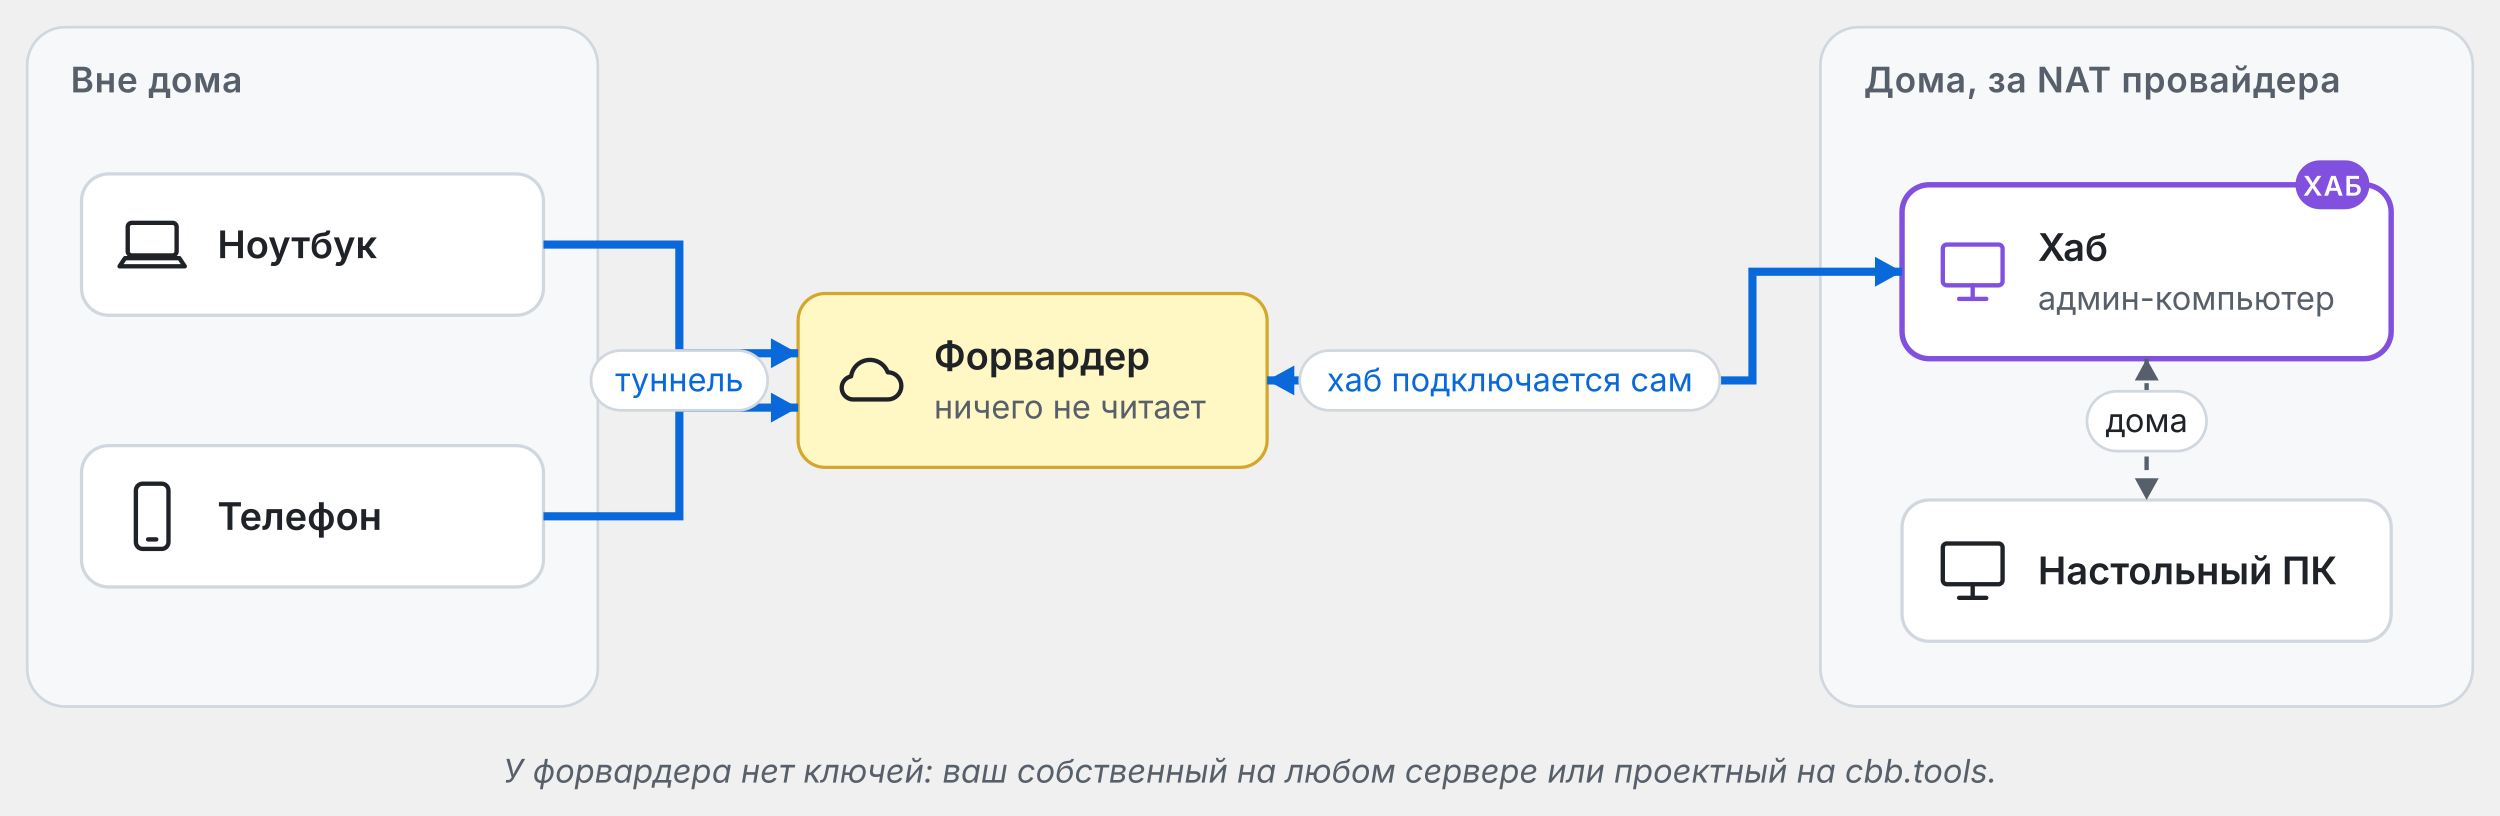
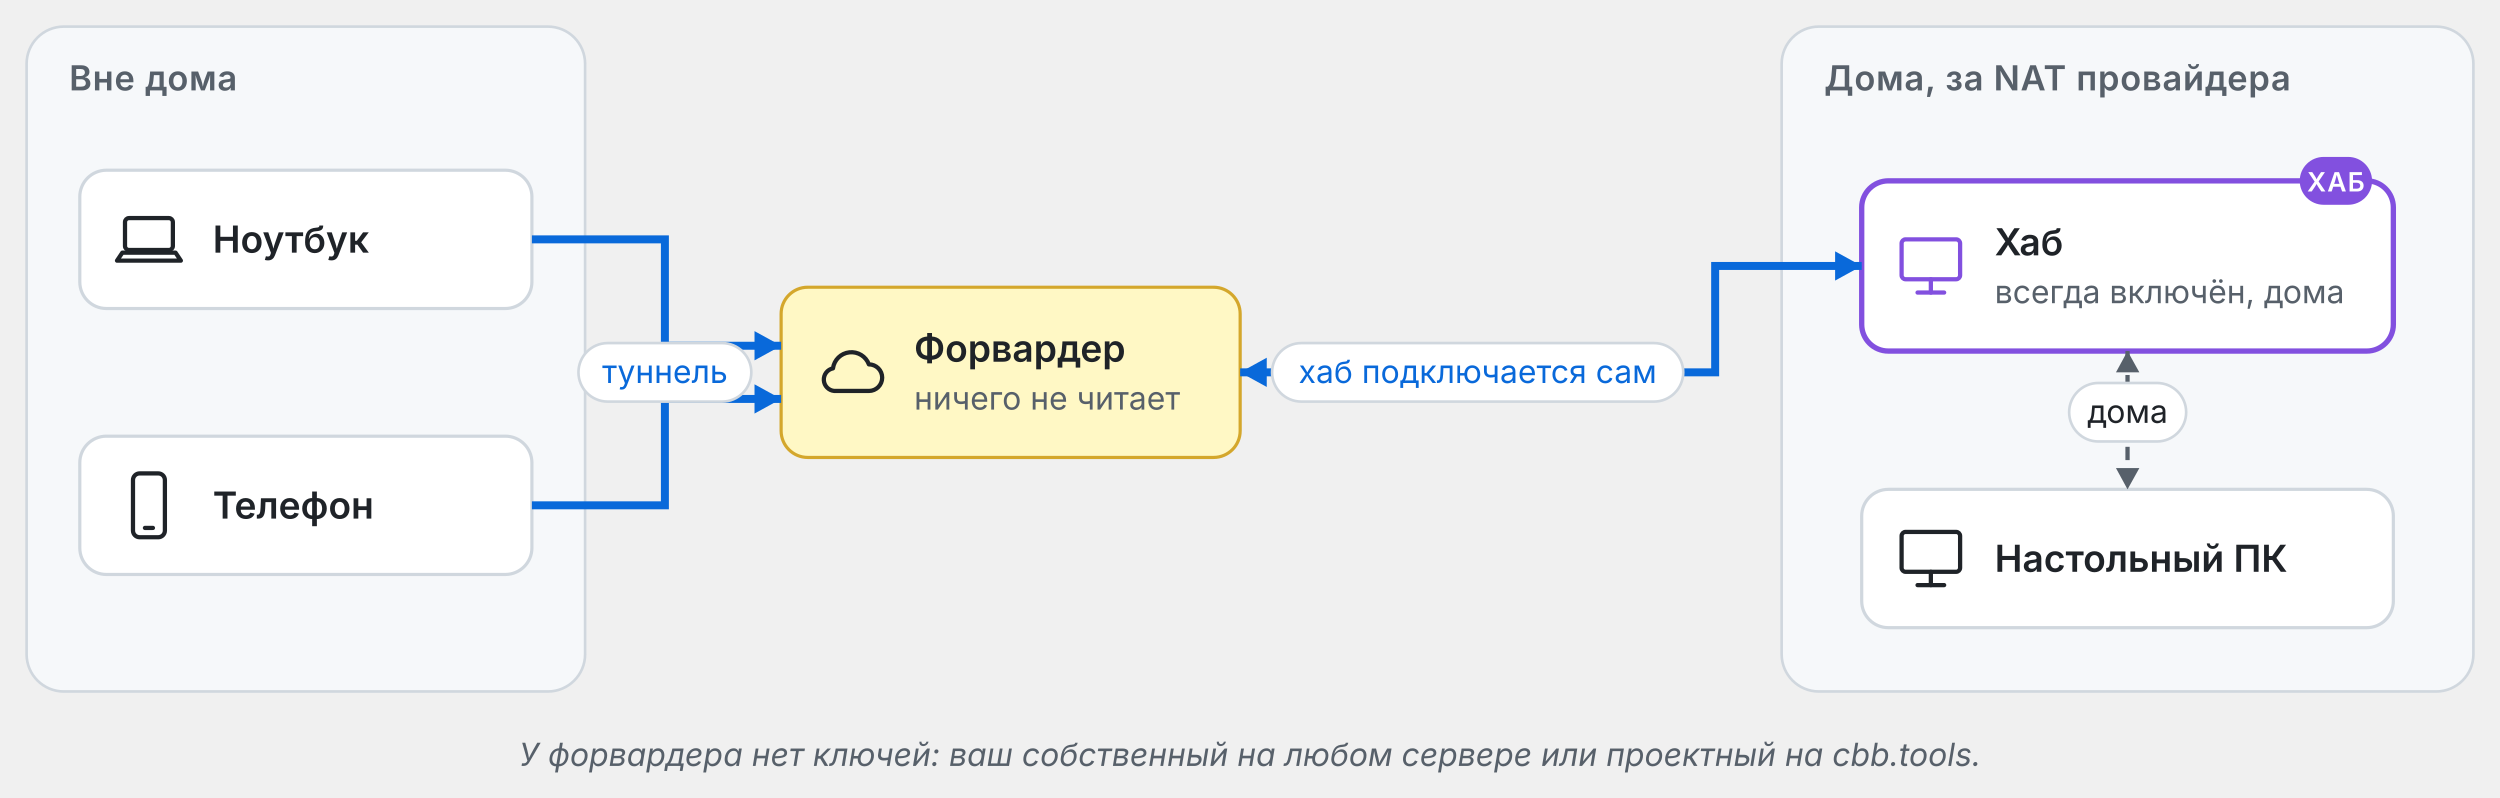
- <svg xmlns="http://www.w3.org/2000/svg" lang="ru" width="920" height="300" viewBox="0 0 920 300" role="img" aria-label="Если хаб недоступен из интернета, он регистрируется на форвардере">
+ <svg xmlns="http://www.w3.org/2000/svg" lang="ru" width="940" height="300" viewBox="0 0 940 300" role="img" aria-label="Если хаб недоступен из интернета, он регистрируется на форвардере">
  <style>
  .bg { fill: none; }
  .zone { fill: #f6f8fa; stroke: #d0d7de; stroke-width: 1; }
  .zone-t { fill: #57606a; font: 600 13px system-ui, -apple-system, 'Segoe UI', sans-serif; letter-spacing: .02em; }
  .card { fill: #ffffff; stroke: #d0d7de; stroke-width: 1.2; }
  .card.key { stroke: #8250df; stroke-width: 2; }
  .card.srv { fill: #fff8c5; stroke: #d4a72c; }
  .t { fill: #1f2328; font: 600 14px system-ui, -apple-system, 'Segoe UI', sans-serif; }
  .s { fill: #57606a; font: 12px system-ui, -apple-system, 'Segoe UI', sans-serif; }
  .ic { fill: none; stroke: #1f2328; stroke-width: 1.6; stroke-linecap: round; stroke-linejoin: round; }
  .key .ic, .ic.key { stroke: #8250df; }
  .badge { fill: #8250df; }
  .badge-t { fill: #ffffff; font: 600 10px system-ui, -apple-system, 'Segoe UI', sans-serif; letter-spacing: .04em; }
  .e-tunnel { fill: none; stroke: #0969da; stroke-width: 3; }
  .e-home { fill: none; stroke: #57606a; stroke-width: 1.6; stroke-dasharray: 5 4; }
  .e-pair { fill: none; stroke: #8250df; stroke-width: 1.8; }
  .e-e2e { fill: none; stroke: #1a7f37; stroke-width: 1.8; stroke-dasharray: 2 4; stroke-linecap: round; }
  .a-tunnel { fill: #0969da; } .a-home { fill: #57606a; } .a-pair { fill: #8250df; } .a-e2e { fill: #1a7f37; }
  .lbl-bg { fill: #ffffff; stroke: #d0d7de; stroke-width: 1; }
  .lbl { fill: #1f2328; font: 12px system-ui, -apple-system, 'Segoe UI', sans-serif; }
  .lbl.tunnel { fill: #0969da; } .lbl.pair { fill: #8250df; } .lbl.e2e { fill: #1a7f37; }
  .note { fill: #57606a; font: italic 12px system-ui, -apple-system, 'Segoe UI', sans-serif; }
  @media (prefers-color-scheme: dark) {
    .zone { fill: #161b22; stroke: #30363d; }
    .zone-t, .s, .note { fill: #8b949e; }
    .card { fill: #0d1117; stroke: #3d444d; }
    .card.key { stroke: #a371f7; }
    .card.srv { fill: #272115; stroke: #9e6a03; }
    .t, .lbl { fill: #e6edf3; }
    .ic { stroke: #e6edf3; }
    .key .ic, .ic.key { stroke: #a371f7; }
    .badge { fill: #a371f7; }
    .badge-t { fill: #0d1117; }
    .e-tunnel { stroke: #4493f8; } .a-tunnel { fill: #4493f8; } .lbl.tunnel { fill: #4493f8; }
    .e-home { stroke: #8b949e; } .a-home { fill: #8b949e; }
    .e-pair { stroke: #a371f7; } .a-pair { fill: #a371f7; } .lbl.pair { fill: #a371f7; }
    .e-e2e { stroke: #3fb950; } .a-e2e { fill: #3fb950; } .lbl.e2e { fill: #3fb950; }
    .lbl-bg { fill: #0d1117; stroke: #3d444d; }
  }
</style>
  <rect class="zone" x="10" y="10" width="210" height="250" rx="14" />
  <text class="zone-t" x="26" y="34">Вне дома</text>
-   <rect class="zone" x="669.9" y="10" width="240.1" height="250" rx="14" />
+   <rect class="zone" x="669.9" y="10" width="260.1" height="250" rx="14" />
  <text class="zone-t" x="685.9" y="34">Дома, за NAT провайдера</text>
  <g class="">
    <rect class="card " x="30.0" y="64.0" width="170" height="52" rx="10" />
    <g transform="translate(42.0,76)" class="ic">
      <rect x="5" y="6" width="18" height="12" rx="1.5" />
      <path d="M2 22h24l-2 -3H4z" />
    </g>
    <text class="t" x="80.0" y="95">Ноутбук</text>
  </g>
  <g class="">
    <rect class="card " x="30.0" y="164.0" width="170" height="52" rx="10" />
    <g transform="translate(42.0,176)" class="ic">
      <rect x="8" y="2" width="12" height="24" rx="2.5" />
      <line x1="12.5" y1="22.5" x2="15.5" y2="22.5" />
    </g>
    <text class="t" x="80.0" y="195">Телефон</text>
  </g>
  <g class="srv">
    <rect class="card srv" x="293.7" y="108.0" width="172.6" height="64" rx="10" />
    <g transform="translate(305.7,126)" class="ic">
      <path d="M8 21h13a5 5 0 0 0 0 -10a7 7 0 0 0 -13.5 1.5A4.3 4.3 0 0 0 8 21z" />
    </g>
    <text class="t" x="343.7" y="136">Форвардер</text>
    <text class="s" x="343.7" y="154">ничего не читает</text>
  </g>
  <g class="key">
-     <rect class="card key" x="699.95" y="68.0" width="180" height="64" rx="10" />
-     <g transform="translate(711.95,86)" class="ic">
+     <rect class="card key" x="700.0" y="68.0" width="199.9" height="64" rx="10" />
+     <g transform="translate(712.0,86)" class="ic">
      <rect x="3" y="4" width="22" height="15" rx="1.5" />
      <line x1="14" y1="19" x2="14" y2="24" />
      <line x1="9" y1="24" x2="19" y2="24" />
    </g>
-     <text class="t" x="749.95" y="96">Хаб</text>
-     <text class="s" x="749.95" y="114">админ-компьютер</text>
-     <rect class="badge" x="844.75" y="59.0" width="27.2" height="18" rx="9" />
-     <text class="badge-t" x="858.35" y="72.0" text-anchor="middle">ХАБ</text>
+     <text class="t" x="750.0" y="96">Хаб</text>
+     <text class="s" x="750.0" y="114">всегда включён, дома</text>
+     <rect class="badge" x="864.7" y="59.0" width="27.2" height="18" rx="9" />
+     <text class="badge-t" x="878.3" y="72.0" text-anchor="middle">ХАБ</text>
  </g>
  <g class="">
-     <rect class="card " x="699.95" y="184.0" width="180" height="52" rx="10" />
-     <g transform="translate(711.95,196)" class="ic">
+     <rect class="card " x="700.0" y="184.0" width="199.9" height="52" rx="10" />
+     <g transform="translate(712.0,196)" class="ic">
      <rect x="3" y="4" width="22" height="15" rx="1.5" />
      <line x1="14" y1="19" x2="14" y2="24" />
      <line x1="9" y1="24" x2="19" y2="24" />
    </g>
-     <text class="t" x="749.95" y="215">Настольный ПК</text>
+     <text class="t" x="750.0" y="215">Настольный ПК</text>
  </g>
  <path class="e-tunnel" d="M200.0,90.0 L250,90 L250,130 L293.7,130" />
  <path class="a-tunnel" d="M293.7,130 L283.7,124.5 L283.7,135.5z" />
  <path class="e-tunnel" d="M200.0,190.0 L250,190 L250,150 L293.7,150" />
  <path class="a-tunnel" d="M293.7,150 L283.7,144.5 L283.7,155.5z" />
-   <path class="e-tunnel" d="M466.3,140.0 L644.9,140 L644.9,100 L699.95,100.0" />
-   <path class="a-tunnel" d="M699.95,100.0 L690.0,94.5 L690.0,105.5z" />
+   <path class="e-tunnel" d="M466.3,140.0 L644.9,140 L644.9,100 L700.0,100.0" />
+   <path class="a-tunnel" d="M700.0,100.0 L690.0,94.5 L690.0,105.5z" />
  <path class="a-tunnel" d="M466.3,140.0 L476.3,145.5 L476.3,134.5z" />
-   <path class="e-home" d="M789.95,132.0 L789.95,184.0" />
-   <path class="a-home" d="M789.95,184.0 L794.4,176.0 L785.6,176.0z" />
-   <path class="a-home" d="M789.95,132.0 L785.6,140.0 L794.4,140.0z" />
-   <text class="note" x="460.0" y="288" text-anchor="middle">У форвардера нет ключей: ваш собственный на любом сервере или проектный на cbb.tools.</text>
+   <path class="e-home" d="M799.95,132.0 L799.95,184.0" />
+   <path class="a-home" d="M799.95,184.0 L804.4,176.0 L795.6,176.0z" />
+   <path class="a-home" d="M799.95,132.0 L795.6,140.0 L804.4,140.0z" />
+   <text class="note" x="470.0" y="288" text-anchor="middle">У форвардера нет ключей: ваш собственный на любом сервере или проектный на cbb.tools.</text>
  <rect class="lbl-bg" x="217.5" y="129.0" width="65.0" height="22" rx="11.0" />
  <text class="lbl tunnel" x="250" y="144.0" text-anchor="middle">туннель</text>
  <rect class="lbl-bg" x="478.3" y="129.0" width="154.6" height="22" rx="11.0" />
  <text class="lbl tunnel" x="555.6" y="144.0" text-anchor="middle">хаб подключается сам</text>
-   <rect class="lbl-bg" x="768.0" y="144.0" width="44.0" height="22" rx="11.0" />
-   <text class="lbl home" x="789.95" y="159.0" text-anchor="middle">дома</text>
+   <rect class="lbl-bg" x="778.0" y="144.0" width="44.0" height="22" rx="11.0" />
+   <text class="lbl home" x="799.95" y="159.0" text-anchor="middle">дома</text>
</svg>
